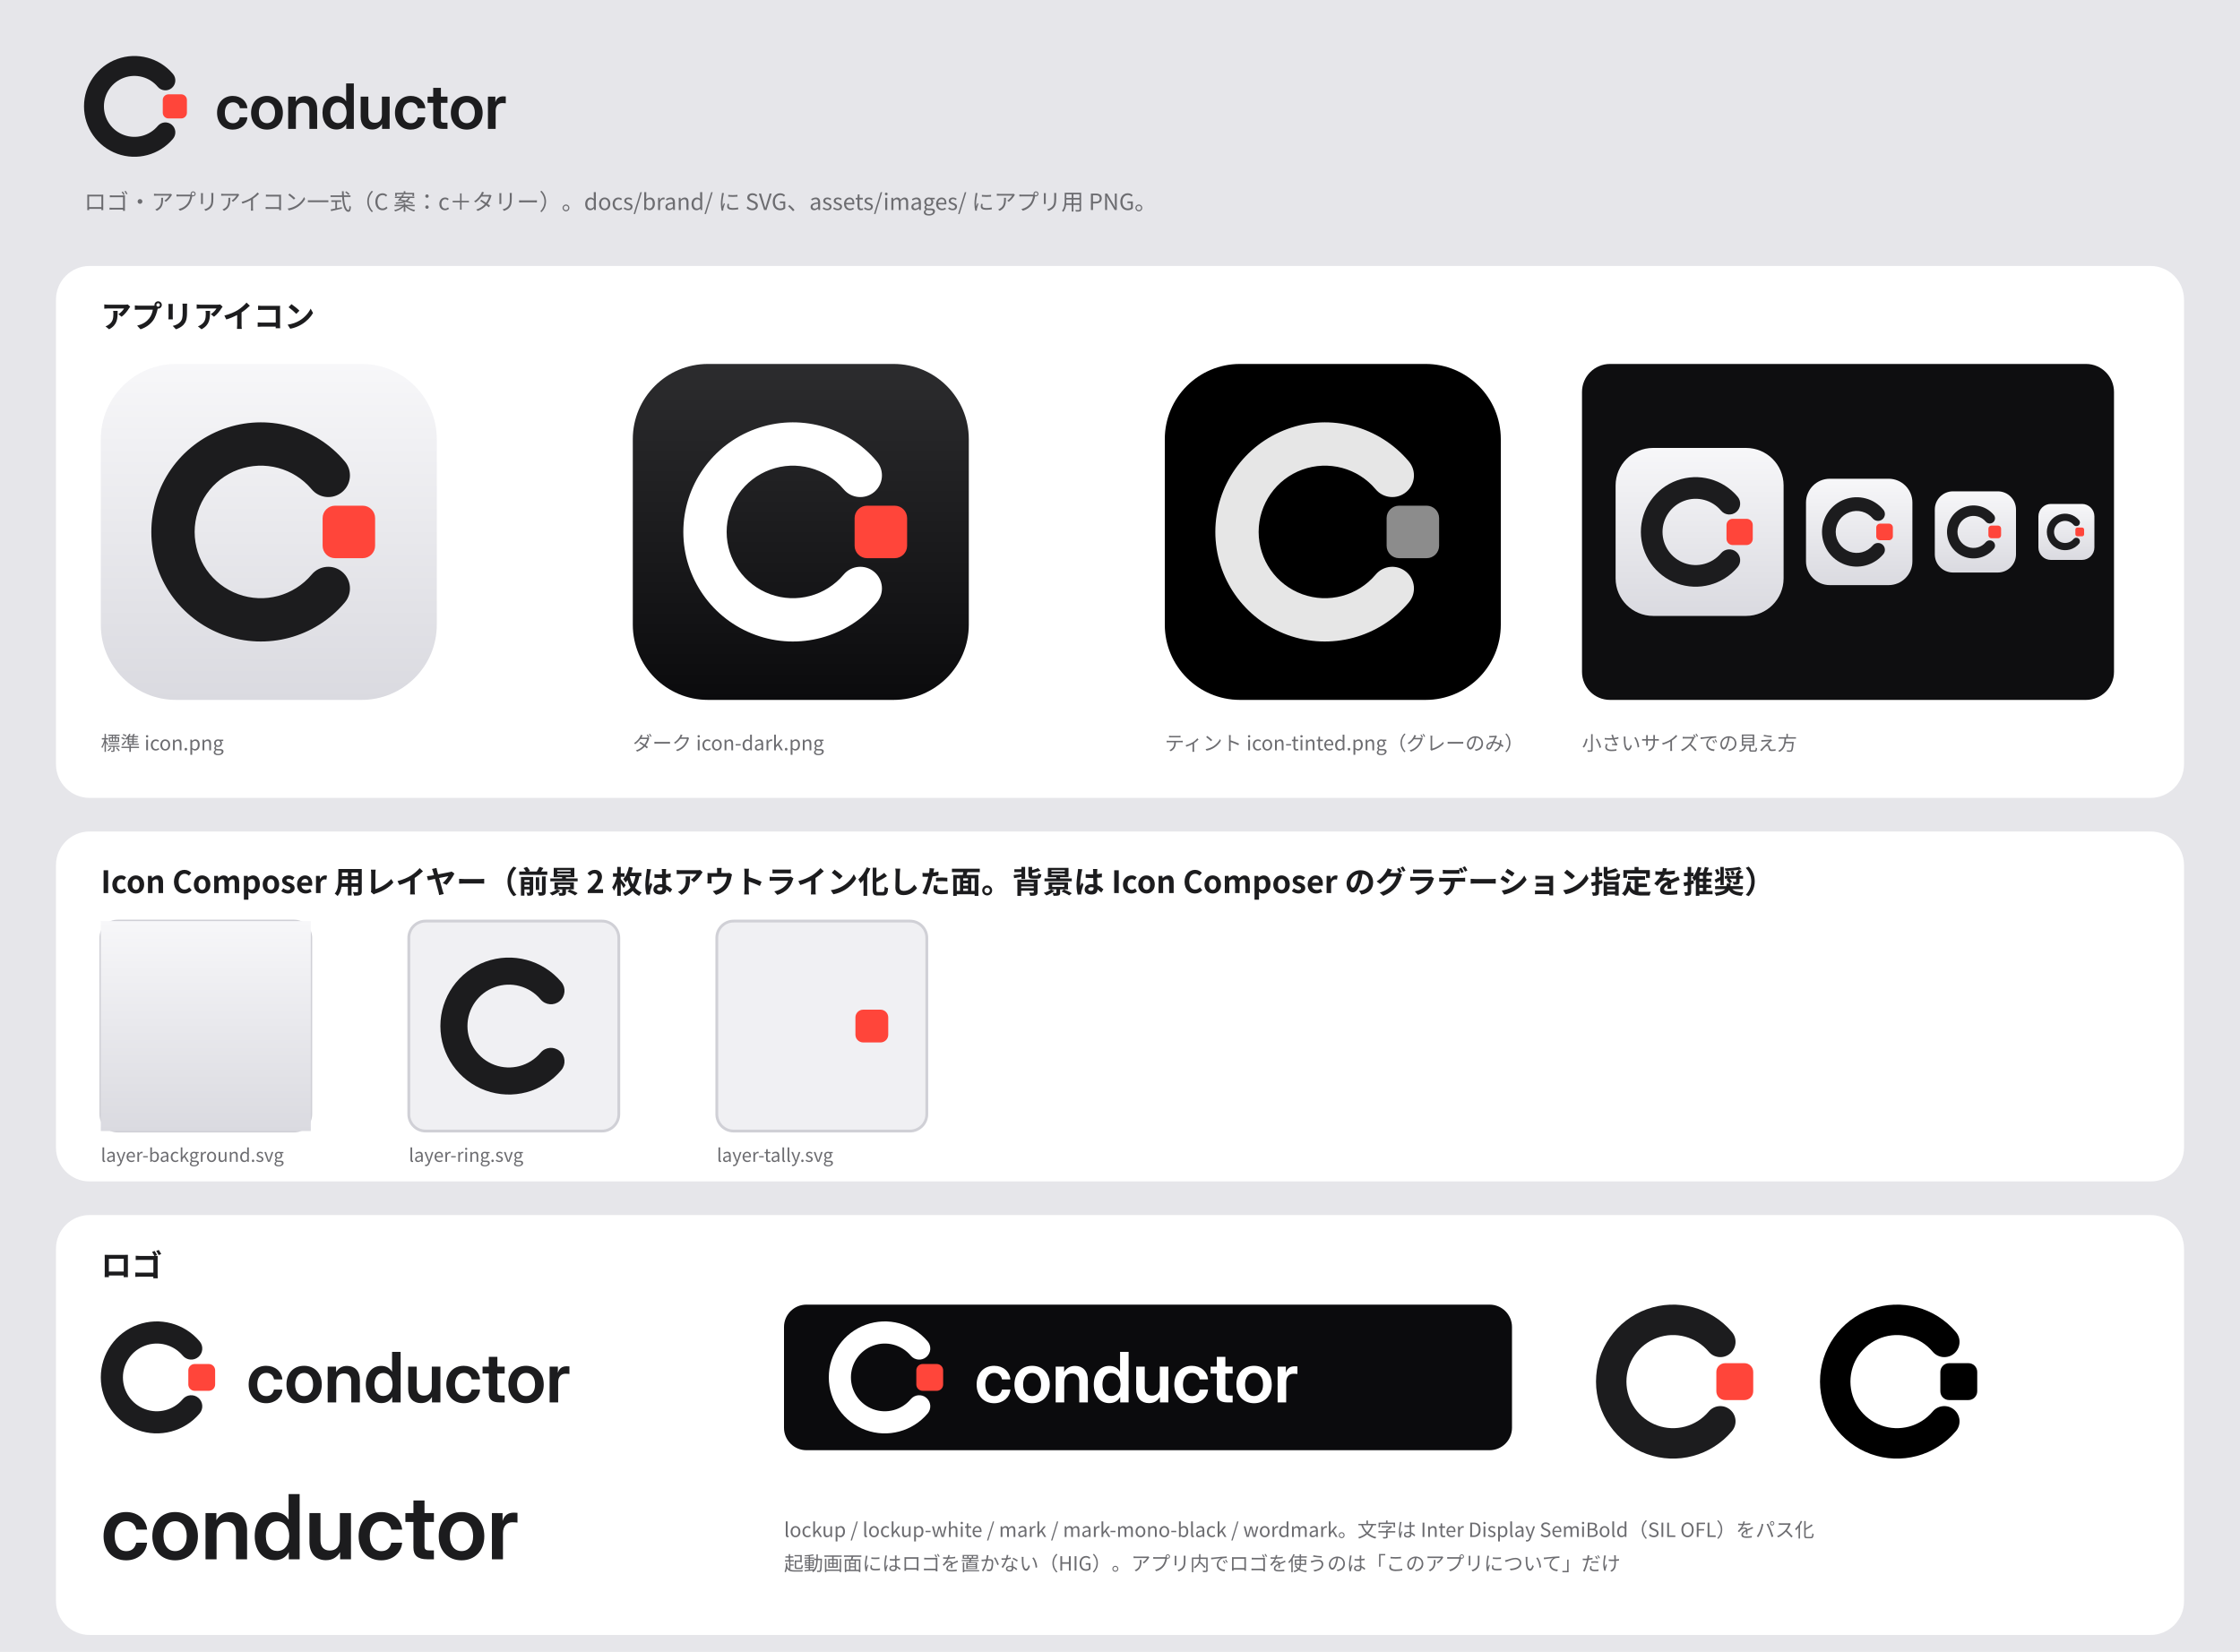
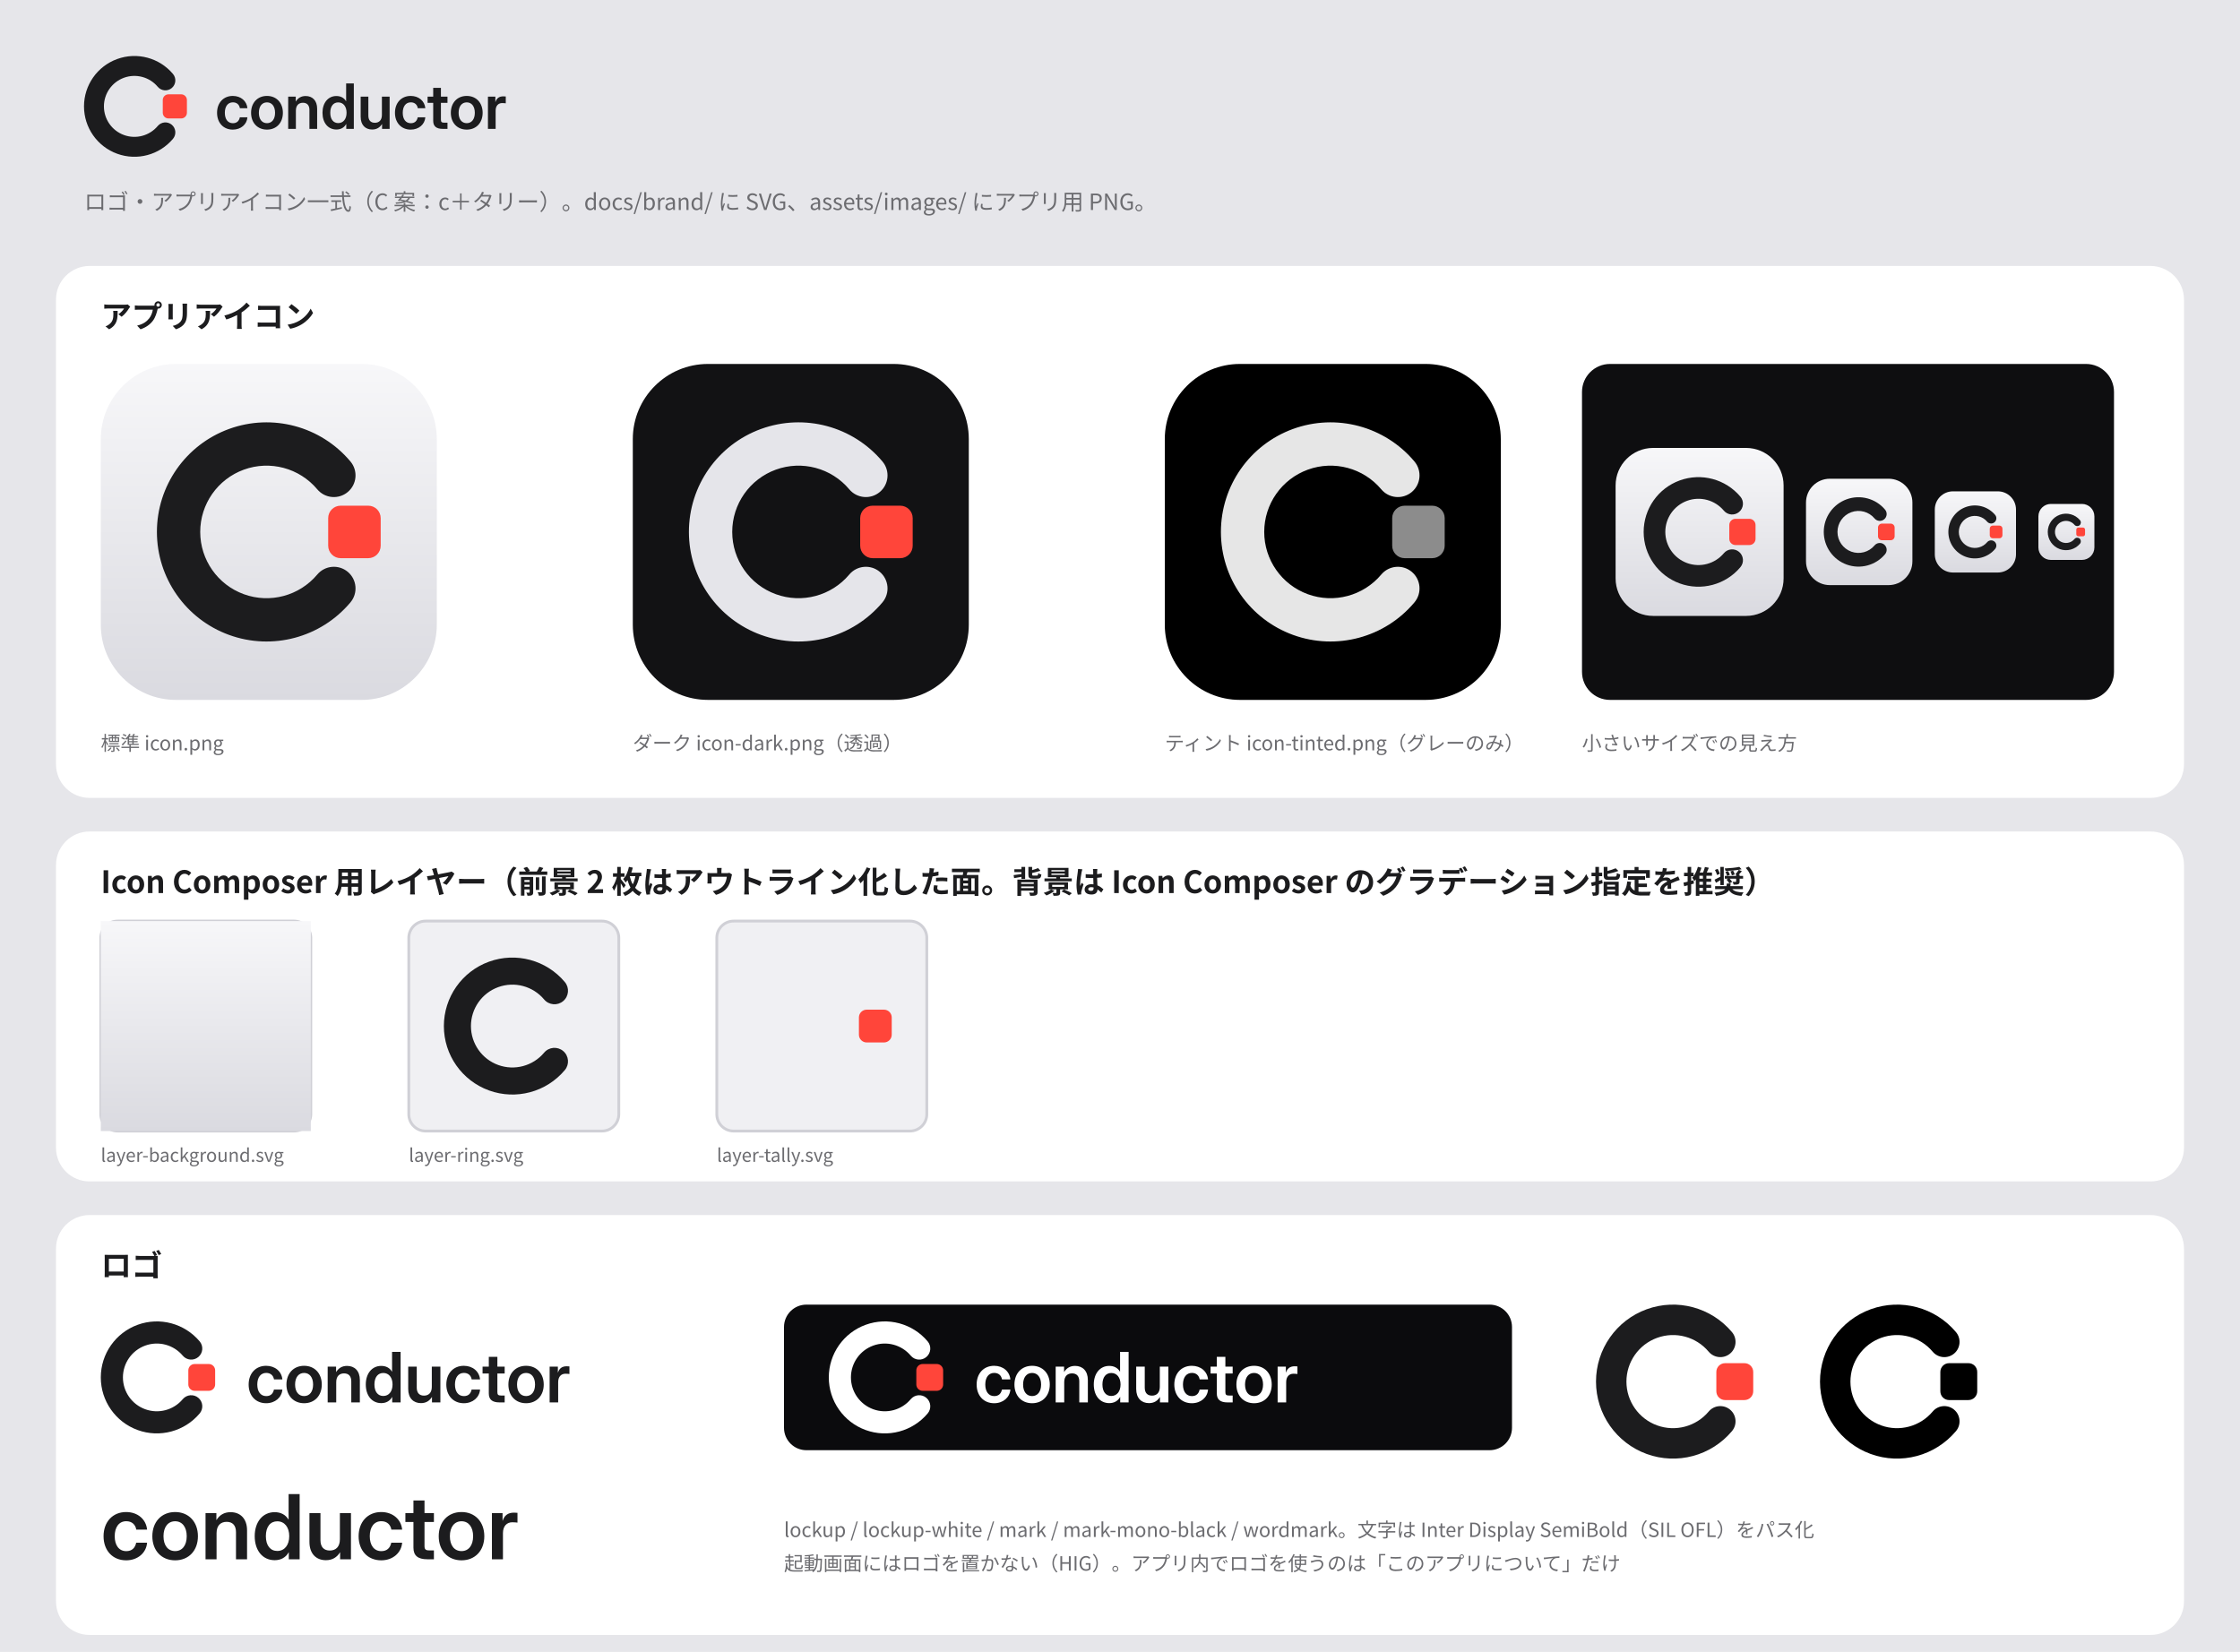
<svg xmlns="http://www.w3.org/2000/svg" width="1600" height="1180" viewBox="0 0 1600 1180">
  <rect x="0" y="0" width="1600" height="1180" rx="0" fill="#E6E6EA" />
  <g transform="translate(60,40)">
    <g transform="scale(0.1077844) translate(-154.0,-178.0)">
      <path transform="translate(0.0,0.0) scale(1.0)" d="M743.86 297.31 A334.0 334.0 0 1 0 743.86 726.69 A66.0 66.0 0 0 0 642.74 641.84 A202.0 202.0 0 1 1 642.74 382.16 A66.0 66.0 0 0 0 743.86 297.31 Z" fill="#1C1C1E" />
      <g transform="translate(0.0,0.0) scale(1.0)">
        <rect x="676" y="432" width="160" height="160" rx="38" fill="#FF453A" />
      </g>
    </g>
    <path d="M106.289 52.594C112.109 52.594 116.338 48.844 116.73 43.809H111.303C110.78 46.36 109.232 48.016 106.355 48.016C102.736 48.016 100.6 45.117 100.6 40.583C100.6 36.028 102.758 33.107 106.355 33.107C109.21 33.107 110.932 34.829 111.346 37.292H116.73C116.251 32.17 112.066 28.53 106.289 28.53C99.554 28.53 95.042 33.478 95.042 40.583C95.042 47.689 99.554 52.594 106.289 52.594ZM130.702 52.594C137.481 52.594 142.058 47.733 142.058 40.583C142.058 33.434 137.481 28.53 130.702 28.53C123.923 28.53 119.346 33.434 119.346 40.583C119.346 47.733 123.923 52.594 130.702 52.594ZM130.702 47.994C127.149 47.994 124.904 45.183 124.904 40.583C124.904 35.963 127.171 33.129 130.702 33.129C134.211 33.129 136.478 35.984 136.478 40.583C136.478 45.161 134.233 47.994 130.702 47.994ZM151.344 39.058C151.344 35.134 153.501 33.412 156.379 33.412C159.321 33.412 161.021 35.178 161.021 38.556V52.07H166.536V37.684C166.536 31.778 163.136 28.595 158.319 28.595C155.158 28.595 152.826 29.99 151.256 32.584V29.053H145.851V52.07H151.344ZM180.312 52.528C183.32 52.528 185.848 51.22 187.287 48.561H187.33V52.07H192.736V19.593H187.243V32.322H187.199C185.717 29.794 183.254 28.595 180.268 28.595C174.361 28.595 170.35 33.456 170.35 40.54C170.35 47.711 174.296 52.528 180.312 52.528ZM181.598 47.929C178.197 47.929 175.909 45.313 175.909 40.54C175.909 35.788 178.197 33.151 181.598 33.151C185.194 33.151 187.548 36.071 187.548 40.54C187.548 45.03 185.194 47.929 181.598 47.929ZM205.814 52.528C208.996 52.528 211.329 51.133 212.898 48.539V52.07H218.304V29.053H212.789V42.066C212.789 45.989 210.653 47.711 207.754 47.711C204.811 47.711 203.111 45.945 203.111 42.567V29.053H197.618V43.439C197.618 49.346 200.997 52.528 205.814 52.528ZM233.365 52.594C239.185 52.594 243.414 48.844 243.806 43.809H238.378C237.855 46.36 236.308 48.016 233.431 48.016C229.812 48.016 227.676 45.117 227.676 40.583C227.676 36.028 229.834 33.107 233.431 33.107C236.286 33.107 238.008 34.829 238.422 37.292H243.806C243.326 32.17 239.141 28.53 233.365 28.53C226.63 28.53 222.118 33.478 222.118 40.583C222.118 47.689 226.63 52.594 233.365 52.594ZM259.63 29.053H254.944V22.775H249.429V29.053H245.419V33.478H249.429V46.272C249.429 50.218 251.631 52.07 256.317 52.07H259.63V47.646H257.276C255.489 47.646 254.944 47.101 254.944 45.466V33.478H259.63ZM273.384 52.594C280.163 52.594 284.74 47.733 284.74 40.583C284.74 33.434 280.163 28.53 273.384 28.53C266.605 28.53 262.028 33.434 262.028 40.583C262.028 47.733 266.605 52.594 273.384 52.594ZM273.384 47.994C269.831 47.994 267.586 45.183 267.586 40.583C267.586 35.963 269.853 33.129 273.384 33.129C276.894 33.129 279.16 35.984 279.16 40.583C279.16 45.161 276.915 47.994 273.384 47.994ZM288.533 52.07H294.026V39.036C294.026 35.439 296.053 33.63 298.669 33.63C299.758 33.63 300.848 33.739 301.262 33.805V28.922C300.826 28.879 300.216 28.835 299.475 28.835C296.511 28.835 294.745 30.23 293.895 32.867H293.83V29.053H288.533Z" fill="#1C1C1E" />
  </g>
  <text x="60" y="150" font-family="'Noto Sans CJK JP', 'Hiragino Sans', sans-serif" font-size="16" fill="#6C6C70">ロゴ・アプリアイコン一式（C 案：c＋タリー）。docs/brand/ に SVG、assets/images/ にアプリ用 PNG。</text>
  <rect x="40" y="190" width="1520" height="380" rx="24" fill="#FFFFFF" />
  <text x="72" y="234" font-family="'Noto Sans CJK JP', 'Hiragino Sans', sans-serif" font-size="22" font-weight="700" fill="#1C1C1E">アプリアイコン</text>
  <defs>
    <clipPath id="ci0">
      <rect x="72" y="260" width="240" height="240" rx="53.7" />
    </clipPath>
  </defs>
  <g clip-path="url(#ci0)">
    <g transform="translate(72,260) scale(0.234375)">
      <defs>
        <linearGradient id="bgi0" x1="0" y1="0" x2="0" y2="1">
          <stop offset="0" stop-color="#F7F7F9" />
          <stop offset="1" stop-color="#DADAE0" />
        </linearGradient>
      </defs>
      <rect x="0" y="0" width="1024" height="1024" rx="0" fill="url(#bgi0)" />
-       <path transform="translate(0.0,0.0) scale(1.0)" d="M743.86 297.31 A334.0 334.0 0 1 0 743.86 726.69 A66.0 66.0 0 0 0 642.74 641.84 A202.0 202.0 0 1 1 642.74 382.16 A66.0 66.0 0 0 0 743.86 297.31 Z" fill="#1C1C1E" />
-       <g transform="translate(0.0,0.0) scale(1.0)">
-         <rect x="676" y="432" width="160" height="160" rx="38" fill="#FF453A" />
+       <g transform="translate(17.0,0)">
+         <path transform="translate(0.0,0.0) scale(1.0)" d="M743.86 297.31 A334.0 334.0 0 1 0 743.86 726.69 A66.0 66.0 0 0 0 642.74 641.84 A202.0 202.0 0 1 1 642.74 382.16 A66.0 66.0 0 0 0 743.86 297.31 Z" fill="#1C1C1E" />
+         <g transform="translate(0.0,0.0) scale(1.0)">
+           <rect x="676" y="432" width="160" height="160" rx="38" fill="#FF453A" />
+         </g>
      </g>
    </g>
  </g>
  <text x="72" y="536" font-family="'Noto Sans CJK JP', 'Hiragino Sans', sans-serif" font-size="14" fill="#6C6C70">標準 icon.png</text>
  <defs>
    <clipPath id="ci1">
      <rect x="452" y="260" width="240" height="240" rx="53.7" />
    </clipPath>
  </defs>
  <g clip-path="url(#ci1)">
+     <rect x="452" y="260" width="240" height="240" rx="0" fill="#121214" />
    <g transform="translate(452,260) scale(0.234375)">
-       <defs>
-         <linearGradient id="bgd" x1="0" y1="0" x2="0" y2="1">
-           <stop offset="0" stop-color="#2C2C2E" />
-           <stop offset="1" stop-color="#0B0B0D" />
-         </linearGradient>
-       </defs>
-       <rect x="0" y="0" width="1024" height="1024" rx="0" fill="url(#bgd)" />
-       <path transform="translate(0.0,0.0) scale(1.0)" d="M743.86 297.31 A334.0 334.0 0 1 0 743.86 726.69 A66.0 66.0 0 0 0 642.74 641.84 A202.0 202.0 0 1 1 642.74 382.16 A66.0 66.0 0 0 0 743.86 297.31 Z" fill="#FFFFFF" />
-       <g transform="translate(0.0,0.0) scale(1.0)">
-         <rect x="676" y="432" width="160" height="160" rx="38" fill="#FF453A" />
-       </g>
-     </g>
-   </g>
-   <text x="452" y="536" font-family="'Noto Sans CJK JP', 'Hiragino Sans', sans-serif" font-size="14" fill="#6C6C70">ダーク icon-dark.png</text>
+       <g transform="translate(17.0,0)">
+         <path transform="translate(0.0,0.0) scale(1.0)" d="M743.86 297.31 A334.0 334.0 0 1 0 743.86 726.69 A66.0 66.0 0 0 0 642.74 641.84 A202.0 202.0 0 1 1 642.74 382.16 A66.0 66.0 0 0 0 743.86 297.31 Z" fill="#E5E5EA" />
+         <g transform="translate(0.0,0.0) scale(1.0)">
+           <rect x="676" y="432" width="160" height="160" rx="38" fill="#FF453A" />
+         </g>
+       </g>
+     </g>
+   </g>
+   <text x="452" y="536" font-family="'Noto Sans CJK JP', 'Hiragino Sans', sans-serif" font-size="14" fill="#6C6C70">ダーク icon-dark.png（透過）</text>
  <defs>
    <clipPath id="ci2">
      <rect x="832" y="260" width="240" height="240" rx="53.7" />
    </clipPath>
  </defs>
  <g clip-path="url(#ci2)">
    <g transform="translate(832,260) scale(0.234375)">
      <rect x="0" y="0" width="1024" height="1024" rx="0" fill="#000000" />
-       <path transform="translate(0.0,0.0) scale(1.0)" d="M743.86 297.31 A334.0 334.0 0 1 0 743.86 726.69 A66.0 66.0 0 0 0 642.74 641.84 A202.0 202.0 0 1 1 642.74 382.16 A66.0 66.0 0 0 0 743.86 297.31 Z" fill="#E6E6E6" />
-       <g transform="translate(0.0,0.0) scale(1.0)">
-         <rect x="676" y="432" width="160" height="160" rx="38" fill="#8C8C8C" />
+       <g transform="translate(17.0,0)">
+         <path transform="translate(0.0,0.0) scale(1.0)" d="M743.86 297.31 A334.0 334.0 0 1 0 743.86 726.69 A66.0 66.0 0 0 0 642.74 641.84 A202.0 202.0 0 1 1 642.74 382.16 A66.0 66.0 0 0 0 743.86 297.31 Z" fill="#E6E6E6" />
+         <g transform="translate(0.0,0.0) scale(1.0)">
+           <rect x="676" y="432" width="160" height="160" rx="38" fill="#8C8C8C" />
+         </g>
      </g>
    </g>
  </g>
  <text x="832" y="536" font-family="'Noto Sans CJK JP', 'Hiragino Sans', sans-serif" font-size="14" fill="#6C6C70">ティント icon-tinted.png（グレーのみ）</text>
  <rect x="1130" y="260" width="380" height="240" rx="20" fill="#0E0E10" />
  <defs>
    <clipPath id="cs0">
      <rect x="1154" y="320.0" width="120" height="120" rx="26.8" />
    </clipPath>
  </defs>
  <g clip-path="url(#cs0)">
    <g transform="translate(1154,320.0) scale(0.1171875)">
      <defs>
        <linearGradient id="bgs0" x1="0" y1="0" x2="0" y2="1">
          <stop offset="0" stop-color="#F7F7F9" />
          <stop offset="1" stop-color="#DADAE0" />
        </linearGradient>
      </defs>
      <rect x="0" y="0" width="1024" height="1024" rx="0" fill="url(#bgs0)" />
-       <path transform="translate(0.0,0.0) scale(1.0)" d="M743.86 297.31 A334.0 334.0 0 1 0 743.86 726.69 A66.0 66.0 0 0 0 642.74 641.84 A202.0 202.0 0 1 1 642.74 382.16 A66.0 66.0 0 0 0 743.86 297.31 Z" fill="#1C1C1E" />
-       <g transform="translate(0.0,0.0) scale(1.0)">
-         <rect x="676" y="432" width="160" height="160" rx="38" fill="#FF453A" />
+       <g transform="translate(17.0,0)">
+         <path transform="translate(0.0,0.0) scale(1.0)" d="M743.86 297.31 A334.0 334.0 0 1 0 743.86 726.69 A66.0 66.0 0 0 0 642.74 641.84 A202.0 202.0 0 1 1 642.74 382.16 A66.0 66.0 0 0 0 743.86 297.31 Z" fill="#1C1C1E" />
+         <g transform="translate(0.0,0.0) scale(1.0)">
+           <rect x="676" y="432" width="160" height="160" rx="38" fill="#FF453A" />
+         </g>
      </g>
    </g>
  </g>
  <defs>
    <clipPath id="cs1">
      <rect x="1290" y="342.0" width="76" height="76" rx="17.0" />
    </clipPath>
  </defs>
  <g clip-path="url(#cs1)">
    <g transform="translate(1290,342.0) scale(0.07421875)">
      <defs>
        <linearGradient id="bgs1" x1="0" y1="0" x2="0" y2="1">
          <stop offset="0" stop-color="#F7F7F9" />
          <stop offset="1" stop-color="#DADAE0" />
        </linearGradient>
      </defs>
      <rect x="0" y="0" width="1024" height="1024" rx="0" fill="url(#bgs1)" />
-       <path transform="translate(0.0,0.0) scale(1.0)" d="M743.86 297.31 A334.0 334.0 0 1 0 743.86 726.69 A66.0 66.0 0 0 0 642.74 641.84 A202.0 202.0 0 1 1 642.74 382.16 A66.0 66.0 0 0 0 743.86 297.31 Z" fill="#1C1C1E" />
-       <g transform="translate(0.0,0.0) scale(1.0)">
-         <rect x="676" y="432" width="160" height="160" rx="38" fill="#FF453A" />
+       <g transform="translate(17.0,0)">
+         <path transform="translate(0.0,0.0) scale(1.0)" d="M743.86 297.31 A334.0 334.0 0 1 0 743.86 726.69 A66.0 66.0 0 0 0 642.74 641.84 A202.0 202.0 0 1 1 642.74 382.16 A66.0 66.0 0 0 0 743.86 297.31 Z" fill="#1C1C1E" />
+         <g transform="translate(0.0,0.0) scale(1.0)">
+           <rect x="676" y="432" width="160" height="160" rx="38" fill="#FF453A" />
+         </g>
      </g>
    </g>
  </g>
  <defs>
    <clipPath id="cs2">
      <rect x="1382" y="351.0" width="58" height="58" rx="13.0" />
    </clipPath>
  </defs>
  <g clip-path="url(#cs2)">
    <g transform="translate(1382,351.0) scale(0.05664062)">
      <defs>
        <linearGradient id="bgs2" x1="0" y1="0" x2="0" y2="1">
          <stop offset="0" stop-color="#F7F7F9" />
          <stop offset="1" stop-color="#DADAE0" />
        </linearGradient>
      </defs>
      <rect x="0" y="0" width="1024" height="1024" rx="0" fill="url(#bgs2)" />
-       <path transform="translate(0.0,0.0) scale(1.0)" d="M743.86 297.31 A334.0 334.0 0 1 0 743.86 726.69 A66.0 66.0 0 0 0 642.74 641.84 A202.0 202.0 0 1 1 642.74 382.16 A66.0 66.0 0 0 0 743.86 297.31 Z" fill="#1C1C1E" />
-       <g transform="translate(0.0,0.0) scale(1.0)">
-         <rect x="676" y="432" width="160" height="160" rx="38" fill="#FF453A" />
+       <g transform="translate(17.0,0)">
+         <path transform="translate(0.0,0.0) scale(1.0)" d="M743.86 297.31 A334.0 334.0 0 1 0 743.86 726.69 A66.0 66.0 0 0 0 642.74 641.84 A202.0 202.0 0 1 1 642.74 382.16 A66.0 66.0 0 0 0 743.86 297.31 Z" fill="#1C1C1E" />
+         <g transform="translate(0.0,0.0) scale(1.0)">
+           <rect x="676" y="432" width="160" height="160" rx="38" fill="#FF453A" />
+         </g>
      </g>
    </g>
  </g>
  <defs>
    <clipPath id="cs3">
      <rect x="1456" y="360.0" width="40" height="40" rx="8.9" />
    </clipPath>
  </defs>
  <g clip-path="url(#cs3)">
    <g transform="translate(1456,360.0) scale(0.0390625)">
      <defs>
        <linearGradient id="bgs3" x1="0" y1="0" x2="0" y2="1">
          <stop offset="0" stop-color="#F7F7F9" />
          <stop offset="1" stop-color="#DADAE0" />
        </linearGradient>
      </defs>
      <rect x="0" y="0" width="1024" height="1024" rx="0" fill="url(#bgs3)" />
-       <path transform="translate(0.0,0.0) scale(1.0)" d="M743.86 297.31 A334.0 334.0 0 1 0 743.86 726.69 A66.0 66.0 0 0 0 642.74 641.84 A202.0 202.0 0 1 1 642.74 382.16 A66.0 66.0 0 0 0 743.86 297.31 Z" fill="#1C1C1E" />
-       <g transform="translate(0.0,0.0) scale(1.0)">
-         <rect x="676" y="432" width="160" height="160" rx="38" fill="#FF453A" />
+       <g transform="translate(17.0,0)">
+         <path transform="translate(0.0,0.0) scale(1.0)" d="M743.86 297.31 A334.0 334.0 0 1 0 743.86 726.69 A66.0 66.0 0 0 0 642.74 641.84 A202.0 202.0 0 1 1 642.74 382.16 A66.0 66.0 0 0 0 743.86 297.31 Z" fill="#1C1C1E" />
+         <g transform="translate(0.0,0.0) scale(1.0)">
+           <rect x="676" y="432" width="160" height="160" rx="38" fill="#FF453A" />
+         </g>
      </g>
    </g>
  </g>
  <text x="1130" y="536" font-family="'Noto Sans CJK JP', 'Hiragino Sans', sans-serif" font-size="14" fill="#6C6C70">小さいサイズでの見え方</text>
  <rect x="40" y="594" width="1520" height="250" rx="24" fill="#FFFFFF" />
  <text x="72" y="638" font-family="'Noto Sans CJK JP', 'Hiragino Sans', sans-serif" font-size="22" font-weight="700" fill="#1C1C1E">Icon Composer 用レイヤー（前景 2 枚はアウトライン化した面。背景は Icon Composer のグラデーション指定を推奨）</text>
  <rect x="72" y="658" width="150" height="150" rx="12" fill="#FFFFFF" stroke="#D0D0D6" stroke-width="2" />
  <g transform="translate(72,658) scale(0.1464844)">
    <defs>
      <linearGradient id="bgl0" x1="0" y1="0" x2="0" y2="1">
        <stop offset="0" stop-color="#F7F7F9" />
        <stop offset="1" stop-color="#DADAE0" />
      </linearGradient>
    </defs>
    <rect x="0" y="0" width="1024" height="1024" rx="0" fill="url(#bgl0)" />
  </g>
  <text x="72" y="830" font-family="'Noto Sans CJK JP', 'Hiragino Sans', sans-serif" font-size="13" fill="#6C6C70">layer-background.svg</text>
  <rect x="292" y="658" width="150" height="150" rx="12" fill="#F0F0F3" stroke="#D0D0D6" stroke-width="2" />
  <g transform="translate(292,658) scale(0.1464844)">
-     <path transform="translate(0.0,0.0) scale(1.0)" d="M743.86 297.31 A334.0 334.0 0 1 0 743.86 726.69 A66.0 66.0 0 0 0 642.74 641.84 A202.0 202.0 0 1 1 642.74 382.16 A66.0 66.0 0 0 0 743.86 297.31 Z" fill="#1C1C1E" />
+     <g transform="translate(17.0,0)">
+       <path transform="translate(0.0,0.0) scale(1.0)" d="M743.86 297.31 A334.0 334.0 0 1 0 743.86 726.69 A66.0 66.0 0 0 0 642.74 641.84 A202.0 202.0 0 1 1 642.74 382.16 A66.0 66.0 0 0 0 743.86 297.31 Z" fill="#1C1C1E" />
+     </g>
  </g>
  <text x="292" y="830" font-family="'Noto Sans CJK JP', 'Hiragino Sans', sans-serif" font-size="13" fill="#6C6C70">layer-ring.svg</text>
  <rect x="512" y="658" width="150" height="150" rx="12" fill="#F0F0F3" stroke="#D0D0D6" stroke-width="2" />
  <g transform="translate(512,658) scale(0.1464844)">
-     <g transform="translate(0.0,0.0) scale(1.0)">
-       <rect x="676" y="432" width="160" height="160" rx="38" fill="#FF453A" />
+     <g transform="translate(17.0,0)">
+       <g transform="translate(0.0,0.0) scale(1.0)">
+         <rect x="676" y="432" width="160" height="160" rx="38" fill="#FF453A" />
+       </g>
    </g>
  </g>
  <text x="512" y="830" font-family="'Noto Sans CJK JP', 'Hiragino Sans', sans-serif" font-size="13" fill="#6C6C70">layer-tally.svg</text>
  <rect x="40" y="868" width="1520" height="300" rx="24" fill="#FFFFFF" />
  <text x="72" y="912" font-family="'Noto Sans CJK JP', 'Hiragino Sans', sans-serif" font-size="22" font-weight="700" fill="#1C1C1E">ロゴ</text>
  <g transform="translate(72,944)">
    <g transform="scale(0.1197605) translate(-154.0,-178.0)">
      <path transform="translate(0.0,0.0) scale(1.0)" d="M743.86 297.31 A334.0 334.0 0 1 0 743.86 726.69 A66.0 66.0 0 0 0 642.74 641.84 A202.0 202.0 0 1 1 642.74 382.16 A66.0 66.0 0 0 0 743.86 297.31 Z" fill="#1C1C1E" />
      <g transform="translate(0.0,0.0) scale(1.0)">
        <rect x="676" y="432" width="160" height="160" rx="38" fill="#FF453A" />
      </g>
    </g>
    <path d="M118.099 58.437C124.566 58.437 129.264 54.272 129.7 48.677H123.67C123.088 51.511 121.369 53.351 118.172 53.351C114.152 53.351 111.778 50.13 111.778 45.093C111.778 40.031 114.176 36.786 118.172 36.786C121.345 36.786 123.258 38.699 123.718 41.436H129.7C129.167 35.744 124.517 31.7 118.099 31.7C110.616 31.7 105.602 37.197 105.602 45.093C105.602 52.988 110.616 58.437 118.099 58.437ZM145.224 58.437C152.756 58.437 157.842 53.036 157.842 45.093C157.842 37.149 152.756 31.7 145.224 31.7C137.692 31.7 132.606 37.149 132.606 45.093C132.606 53.036 137.692 58.437 145.224 58.437ZM145.224 53.327C141.277 53.327 138.782 50.203 138.782 45.093C138.782 39.958 141.301 36.81 145.224 36.81C149.124 36.81 151.642 39.983 151.642 45.093C151.642 50.179 149.148 53.327 145.224 53.327ZM168.159 43.397C168.159 39.038 170.557 37.125 173.754 37.125C177.024 37.125 178.913 39.086 178.913 42.84V57.856H185.04V41.872C185.04 35.308 181.262 31.772 175.909 31.772C172.398 31.772 169.806 33.322 168.063 36.204V32.281H162.056V57.856H168.159ZM200.346 58.365C203.688 58.365 206.498 56.911 208.096 53.957H208.145V57.856H214.151V21.77H208.048V35.914H207.999C206.352 33.104 203.616 31.772 200.298 31.772C193.734 31.772 189.278 37.173 189.278 45.044C189.278 53.012 193.662 58.365 200.346 58.365ZM201.775 53.254C197.997 53.254 195.454 50.348 195.454 45.044C195.454 39.765 197.997 36.834 201.775 36.834C205.771 36.834 208.387 40.079 208.387 45.044C208.387 50.033 205.771 53.254 201.775 53.254ZM228.682 58.365C232.218 58.365 234.809 56.815 236.553 53.933V57.856H242.559V32.281H236.432V46.74C236.432 51.099 234.059 53.012 230.838 53.012C227.568 53.012 225.679 51.051 225.679 47.297V32.281H219.576V48.265C219.576 54.829 223.33 58.365 228.682 58.365ZM259.295 58.437C265.761 58.437 270.459 54.272 270.895 48.677H264.865C264.284 51.511 262.564 53.351 259.367 53.351C255.347 53.351 252.974 50.13 252.974 45.093C252.974 40.031 255.371 36.786 259.367 36.786C262.54 36.786 264.453 38.699 264.913 41.436H270.895C270.363 35.744 265.713 31.7 259.295 31.7C251.811 31.7 246.798 37.197 246.798 45.093C246.798 52.988 251.811 58.437 259.295 58.437ZM288.478 32.281H283.271V25.306H277.144V32.281H272.688V37.197H277.144V51.414C277.144 55.797 279.59 57.856 284.797 57.856H288.478V52.94H285.863C283.877 52.94 283.271 52.334 283.271 50.518V37.197H288.478ZM303.76 58.437C311.292 58.437 316.378 53.036 316.378 45.093C316.378 37.149 311.292 31.7 303.76 31.7C296.228 31.7 291.142 37.149 291.142 45.093C291.142 53.036 296.228 58.437 303.76 58.437ZM303.76 53.327C299.813 53.327 297.318 50.203 297.318 45.093C297.318 39.958 299.837 36.81 303.76 36.81C307.659 36.81 310.178 39.983 310.178 45.093C310.178 50.179 307.684 53.327 303.76 53.327ZM320.592 57.856H326.695V43.373C326.695 39.377 328.948 37.367 331.854 37.367C333.065 37.367 334.276 37.488 334.736 37.561V32.136C334.252 32.087 333.574 32.039 332.75 32.039C329.456 32.039 327.495 33.589 326.55 36.519H326.477V32.281H320.592Z" fill="#1C1C1E" />
  </g>
  <rect x="560" y="932" width="520" height="104" rx="16" fill="#0B0B0D" />
  <g transform="translate(592,944)">
    <g transform="scale(0.1197605) translate(-154.0,-178.0)">
      <path transform="translate(0.0,0.0) scale(1.0)" d="M743.86 297.31 A334.0 334.0 0 1 0 743.86 726.69 A66.0 66.0 0 0 0 642.74 641.84 A202.0 202.0 0 1 1 642.74 382.16 A66.0 66.0 0 0 0 743.86 297.31 Z" fill="#FFFFFF" />
      <g transform="translate(0.0,0.0) scale(1.0)">
        <rect x="676" y="432" width="160" height="160" rx="38" fill="#FF453A" />
      </g>
    </g>
    <path d="M118.099 58.437C124.566 58.437 129.264 54.272 129.7 48.677H123.67C123.088 51.511 121.369 53.351 118.172 53.351C114.152 53.351 111.778 50.13 111.778 45.093C111.778 40.031 114.176 36.786 118.172 36.786C121.345 36.786 123.258 38.699 123.718 41.436H129.7C129.167 35.744 124.517 31.7 118.099 31.7C110.616 31.7 105.602 37.197 105.602 45.093C105.602 52.988 110.616 58.437 118.099 58.437ZM145.224 58.437C152.756 58.437 157.842 53.036 157.842 45.093C157.842 37.149 152.756 31.7 145.224 31.7C137.692 31.7 132.606 37.149 132.606 45.093C132.606 53.036 137.692 58.437 145.224 58.437ZM145.224 53.327C141.277 53.327 138.782 50.203 138.782 45.093C138.782 39.958 141.301 36.81 145.224 36.81C149.124 36.81 151.642 39.983 151.642 45.093C151.642 50.179 149.148 53.327 145.224 53.327ZM168.159 43.397C168.159 39.038 170.557 37.125 173.754 37.125C177.024 37.125 178.913 39.086 178.913 42.84V57.856H185.04V41.872C185.04 35.308 181.262 31.772 175.909 31.772C172.398 31.772 169.806 33.322 168.063 36.204V32.281H162.056V57.856H168.159ZM200.346 58.365C203.688 58.365 206.498 56.911 208.096 53.957H208.145V57.856H214.151V21.77H208.048V35.914H207.999C206.352 33.104 203.616 31.772 200.298 31.772C193.734 31.772 189.278 37.173 189.278 45.044C189.278 53.012 193.662 58.365 200.346 58.365ZM201.775 53.254C197.997 53.254 195.454 50.348 195.454 45.044C195.454 39.765 197.997 36.834 201.775 36.834C205.771 36.834 208.387 40.079 208.387 45.044C208.387 50.033 205.771 53.254 201.775 53.254ZM228.682 58.365C232.218 58.365 234.809 56.815 236.553 53.933V57.856H242.559V32.281H236.432V46.74C236.432 51.099 234.059 53.012 230.838 53.012C227.568 53.012 225.679 51.051 225.679 47.297V32.281H219.576V48.265C219.576 54.829 223.33 58.365 228.682 58.365ZM259.295 58.437C265.761 58.437 270.459 54.272 270.895 48.677H264.865C264.284 51.511 262.564 53.351 259.367 53.351C255.347 53.351 252.974 50.13 252.974 45.093C252.974 40.031 255.371 36.786 259.367 36.786C262.54 36.786 264.453 38.699 264.913 41.436H270.895C270.363 35.744 265.713 31.7 259.295 31.7C251.811 31.7 246.798 37.197 246.798 45.093C246.798 52.988 251.811 58.437 259.295 58.437ZM288.478 32.281H283.271V25.306H277.144V32.281H272.688V37.197H277.144V51.414C277.144 55.797 279.59 57.856 284.797 57.856H288.478V52.94H285.863C283.877 52.94 283.271 52.334 283.271 50.518V37.197H288.478ZM303.76 58.437C311.292 58.437 316.378 53.036 316.378 45.093C316.378 37.149 311.292 31.7 303.76 31.7C296.228 31.7 291.142 37.149 291.142 45.093C291.142 53.036 296.228 58.437 303.76 58.437ZM303.76 53.327C299.813 53.327 297.318 50.203 297.318 45.093C297.318 39.958 299.837 36.81 303.76 36.81C307.659 36.81 310.178 39.983 310.178 45.093C310.178 50.179 307.684 53.327 303.76 53.327ZM320.592 57.856H326.695V43.373C326.695 39.377 328.948 37.367 331.854 37.367C333.065 37.367 334.276 37.488 334.736 37.561V32.136C334.252 32.087 333.574 32.039 332.75 32.039C329.456 32.039 327.495 33.589 326.55 36.519H326.477V32.281H320.592Z" fill="#FFFFFF" />
  </g>
  <g transform="translate(1140,932)">
    <g transform="scale(0.1646707) translate(-154.0,-178.0)">
      <path transform="translate(0.0,0.0) scale(1.0)" d="M743.86 297.31 A334.0 334.0 0 1 0 743.86 726.69 A66.0 66.0 0 0 0 642.74 641.84 A202.0 202.0 0 1 1 642.74 382.16 A66.0 66.0 0 0 0 743.86 297.31 Z" fill="#1C1C1E" />
      <g transform="translate(0.0,0.0) scale(1.0)">
        <rect x="676" y="432" width="160" height="160" rx="38" fill="#FF453A" />
      </g>
    </g>
  </g>
  <g transform="translate(1300,932)">
    <g transform="scale(0.1646707) translate(-154.0,-178.0)">
      <path transform="translate(0.0,0.0) scale(1.0)" d="M743.86 297.31 A334.0 334.0 0 1 0 743.86 726.69 A66.0 66.0 0 0 0 642.74 641.84 A202.0 202.0 0 1 1 642.74 382.16 A66.0 66.0 0 0 0 743.86 297.31 Z" fill="#000000" />
      <g transform="translate(0.0,0.0) scale(1.0)">
        <rect x="676" y="432" width="160" height="160" rx="38" fill="#000000" />
      </g>
    </g>
  </g>
  <g transform="translate(72,1064)">
    <path d="M18.094 50.67C26.438 50.67 32.5 45.295 33.062 38.076H25.281C24.531 41.733 22.312 44.108 18.188 44.108C13.0 44.108 9.938 39.951 9.938 33.451C9.938 26.92 13.031 22.733 18.188 22.733C22.281 22.733 24.75 25.201 25.344 28.733H33.062C32.375 21.389 26.375 16.17 18.094 16.17C8.438 16.17 1.969 23.264 1.969 33.451C1.969 43.639 8.438 50.67 18.094 50.67ZM53.094 50.67C62.812 50.67 69.375 43.701 69.375 33.451C69.375 23.201 62.812 16.17 53.094 16.17C43.375 16.17 36.812 23.201 36.812 33.451C36.812 43.701 43.375 50.67 53.094 50.67ZM53.094 44.076C48.0 44.076 44.781 40.045 44.781 33.451C44.781 26.826 48.031 22.764 53.094 22.764C58.125 22.764 61.375 26.858 61.375 33.451C61.375 40.014 58.156 44.076 53.094 44.076ZM82.688 31.264C82.688 25.639 85.781 23.17 89.906 23.17C94.125 23.17 96.562 25.701 96.562 30.545V49.92H104.469V29.295C104.469 20.826 99.594 16.264 92.688 16.264C88.156 16.264 84.812 18.264 82.562 21.983V16.92H74.812V49.92H82.688ZM124.219 50.576C128.531 50.576 132.156 48.701 134.219 44.889H134.281V49.92H142.031V3.358H134.156V21.608H134.094C131.969 17.983 128.438 16.264 124.156 16.264C115.688 16.264 109.938 23.233 109.938 33.389C109.938 43.67 115.594 50.576 124.219 50.576ZM126.062 43.983C121.188 43.983 117.906 40.233 117.906 33.389C117.906 26.576 121.188 22.795 126.062 22.795C131.219 22.795 134.594 26.983 134.594 33.389C134.594 39.826 131.219 43.983 126.062 43.983ZM160.781 50.576C165.344 50.576 168.688 48.576 170.938 44.858V49.92H178.688V16.92H170.781V35.576C170.781 41.201 167.719 43.67 163.562 43.67C159.344 43.67 156.906 41.139 156.906 36.295V16.92H149.031V37.545C149.031 46.014 153.875 50.576 160.781 50.576ZM200.281 50.67C208.625 50.67 214.688 45.295 215.25 38.076H207.469C206.719 41.733 204.5 44.108 200.375 44.108C195.188 44.108 192.125 39.951 192.125 33.451C192.125 26.92 195.219 22.733 200.375 22.733C204.469 22.733 206.938 25.201 207.531 28.733H215.25C214.562 21.389 208.562 16.17 200.281 16.17C190.625 16.17 184.156 23.264 184.156 33.451C184.156 43.639 190.625 50.67 200.281 50.67ZM237.938 16.92H231.219V7.92H223.312V16.92H217.562V23.264H223.312V41.608C223.312 47.264 226.469 49.92 233.188 49.92H237.938V43.576H234.562C232.0 43.576 231.219 42.795 231.219 40.451V23.264H237.938ZM257.656 50.67C267.375 50.67 273.938 43.701 273.938 33.451C273.938 23.201 267.375 16.17 257.656 16.17C247.938 16.17 241.375 23.201 241.375 33.451C241.375 43.701 247.938 50.67 257.656 50.67ZM257.656 44.076C252.562 44.076 249.344 40.045 249.344 33.451C249.344 26.826 252.594 22.764 257.656 22.764C262.688 22.764 265.938 26.858 265.938 33.451C265.938 40.014 262.719 44.076 257.656 44.076ZM279.375 49.92H287.25V31.233C287.25 26.076 290.156 23.483 293.906 23.483C295.469 23.483 297.031 23.639 297.625 23.733V16.733C297.0 16.67 296.125 16.608 295.062 16.608C290.812 16.608 288.281 18.608 287.062 22.389H286.969V16.92H279.375Z" fill="#1C1C1E" />
  </g>
  <text x="560" y="1098" font-family="'Noto Sans CJK JP', 'Hiragino Sans', sans-serif" font-size="14" fill="#6C6C70">lockup / lockup-white / mark / mark-mono-black / wordmark。文字は Inter Display SemiBold（SIL OFL）をパス化</text>
  <text x="560" y="1122" font-family="'Noto Sans CJK JP', 'Hiragino Sans', sans-serif" font-size="14" fill="#6C6C70">起動画面にはロゴを置かない（HIG）。アプリ内でロゴを使うのは「このアプリについて」だけ</text>
</svg>
